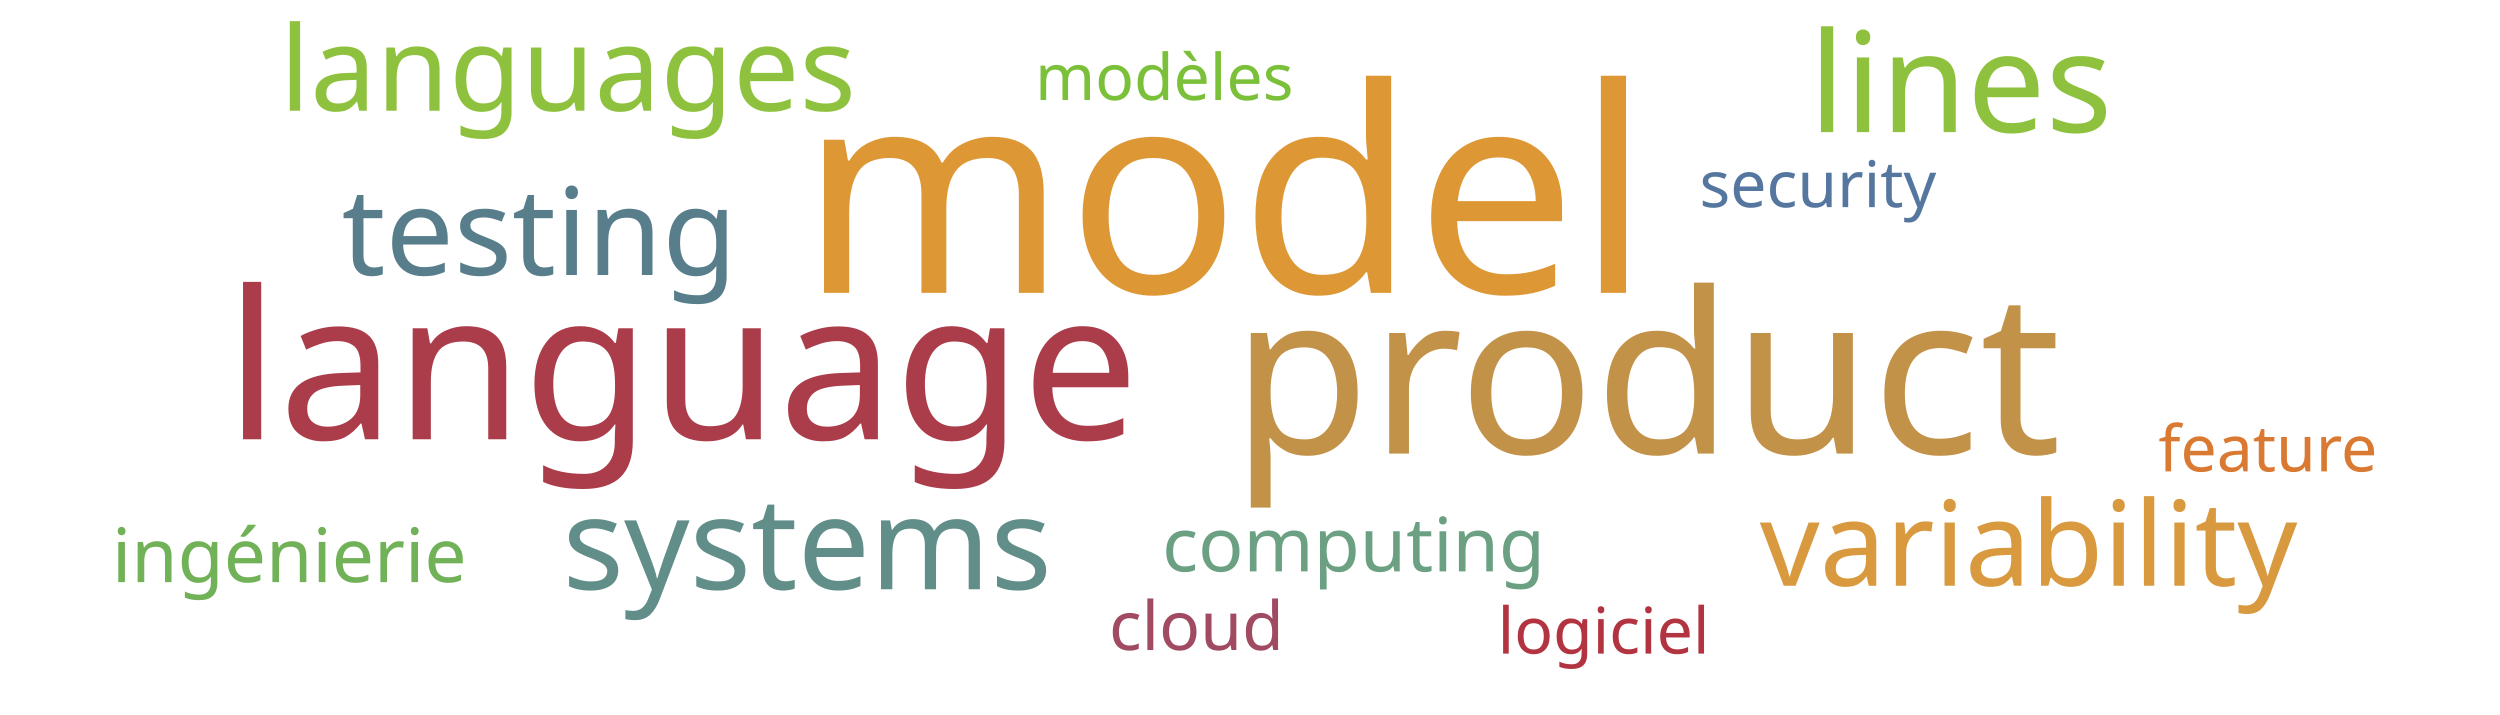
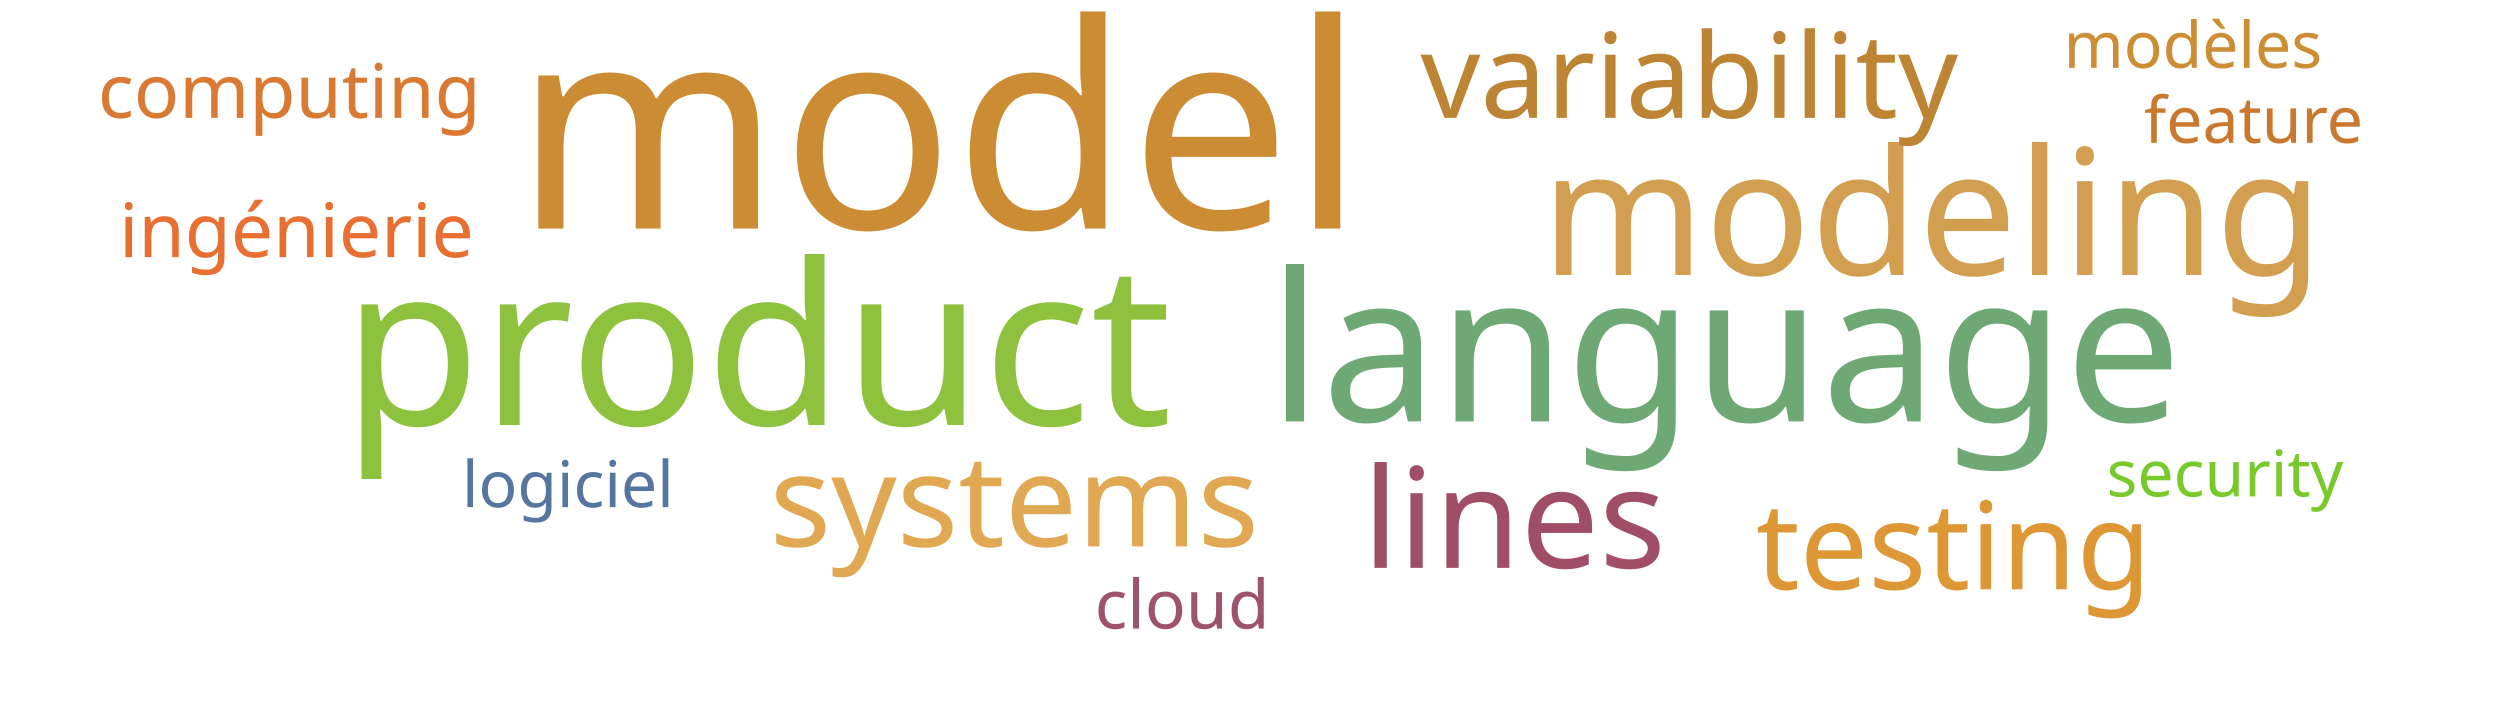
<svg xmlns="http://www.w3.org/2000/svg" width="700" height="200">
  <g transform="translate(350, 100)">
-     <text text-anchor="middle" style="font-family: Impact; font-size: 80px; fill: #dd9735" transform="translate(-7,-18)rotate(0)">model</text>
-     <text text-anchor="middle" style="font-family: Impact; font-size: 63px; fill: #c39249" transform="translate(111,27)rotate(0)">product</text>
-     <text text-anchor="middle" style="font-family: Impact; font-size: 58px; fill: #ab3d4b" transform="translate(-159,23)rotate(0)">language</text>
-     <text text-anchor="middle" style="font-family: Impact; font-size: 39px; fill: #8ec23e" transform="translate(199,-63)rotate(0)">lines</text>
-     <text text-anchor="middle" style="font-family: Impact; font-size: 36px; fill: #618e88" transform="translate(-124,65)rotate(0)">systems</text>
-     <text text-anchor="middle" style="font-family: Impact; font-size: 34px; fill: #587e8c" transform="translate(-199,-23)rotate(0)">testing</text>
-     <text text-anchor="middle" style="font-family: Impact; font-size: 33px; fill: #d8993f" transform="translate(218,64)rotate(0)">variability</text>
-     <text text-anchor="middle" style="font-family: Impact; font-size: 33px; fill: #8ec23e" transform="translate(-191,-69)rotate(0)">languages</text>
-     <text text-anchor="middle" style="font-family: Impact; font-size: 21px; fill: #6ba083" transform="translate(29,60)rotate(0)">computing</text>
-     <text text-anchor="middle" style="font-family: Impact; font-size: 21px; fill: #71b258" transform="translate(-269,63)rotate(0)">ingénierie</text>
-     <text text-anchor="middle" style="font-family: Impact; font-size: 19px; fill: #a04b62" transform="translate(-15,82)rotate(0)">cloud</text>
-     <text text-anchor="middle" style="font-family: Impact; font-size: 18px; fill: #da7931" transform="translate(285,32)rotate(0)">feature</text>
-     <text text-anchor="middle" style="font-family: Impact; font-size: 18px; fill: #55769e" transform="translate(159,-42)rotate(0)">security</text>
-     <text text-anchor="middle" style="font-family: Impact; font-size: 18px; fill: #b23440" transform="translate(99,83)rotate(0)">logiciel</text>
-     <text text-anchor="middle" style="font-family: Impact; font-size: 18px; fill: #7bc039" transform="translate(-24,-72)rotate(0)">modèles</text>
+     <text text-anchor="middle" style="font-family: Impact; font-size: 80px; fill: #cc8c34" transform="translate(-87,-36)rotate(0)">model</text>
+     <text text-anchor="middle" style="font-family: Impact; font-size: 63px; fill: #8ec23e" transform="translate(-138,19)rotate(0)">product</text>
+     <text text-anchor="middle" style="font-family: Impact; font-size: 58px; fill: #6ea874" transform="translate(133,18)rotate(0)">language</text>
+     <text text-anchor="middle" style="font-family: Impact; font-size: 49px; fill: #d19f4f" transform="translate(191,-23)rotate(0)">modeling</text>
+     <text text-anchor="middle" style="font-family: Impact; font-size: 39px; fill: #9f4e66" transform="translate(74,59)rotate(0)">lines</text>
+     <text text-anchor="middle" style="font-family: Impact; font-size: 36px; fill: #e0a852" transform="translate(-66,53)rotate(0)">systems</text>
+     <text text-anchor="middle" style="font-family: Impact; font-size: 34px; fill: #dd9735" transform="translate(197,65)rotate(0)">testing</text>
+     <text text-anchor="middle" style="font-family: Impact; font-size: 33px; fill: #bc8433" transform="translate(123,-67)rotate(0)">variability</text>
+     <text text-anchor="middle" style="font-family: Impact; font-size: 21px; fill: #da7931" transform="translate(-269,-67)rotate(0)">computing</text>
+     <text text-anchor="middle" style="font-family: Impact; font-size: 21px; fill: #e76f31" transform="translate(-267,-28)rotate(0)">ingénierie</text>
+     <text text-anchor="middle" style="font-family: Impact; font-size: 19px; fill: #9d536c" transform="translate(-19,76)rotate(0)">cloud</text>
+     <text text-anchor="middle" style="font-family: Impact; font-size: 18px; fill: #cb782f" transform="translate(281,-60)rotate(0)">feature</text>
+     <text text-anchor="middle" style="font-family: Impact; font-size: 18px; fill: #78c92b" transform="translate(273,39)rotate(0)">security</text>
+     <text text-anchor="middle" style="font-family: Impact; font-size: 18px; fill: #cc8d34" transform="translate(264,-81)rotate(0)">modèles</text>
+     <text text-anchor="middle" style="font-family: Impact; font-size: 18px; fill: #55769e" transform="translate(-191,42)rotate(0)">logiciel</text>
  </g>
</svg>
